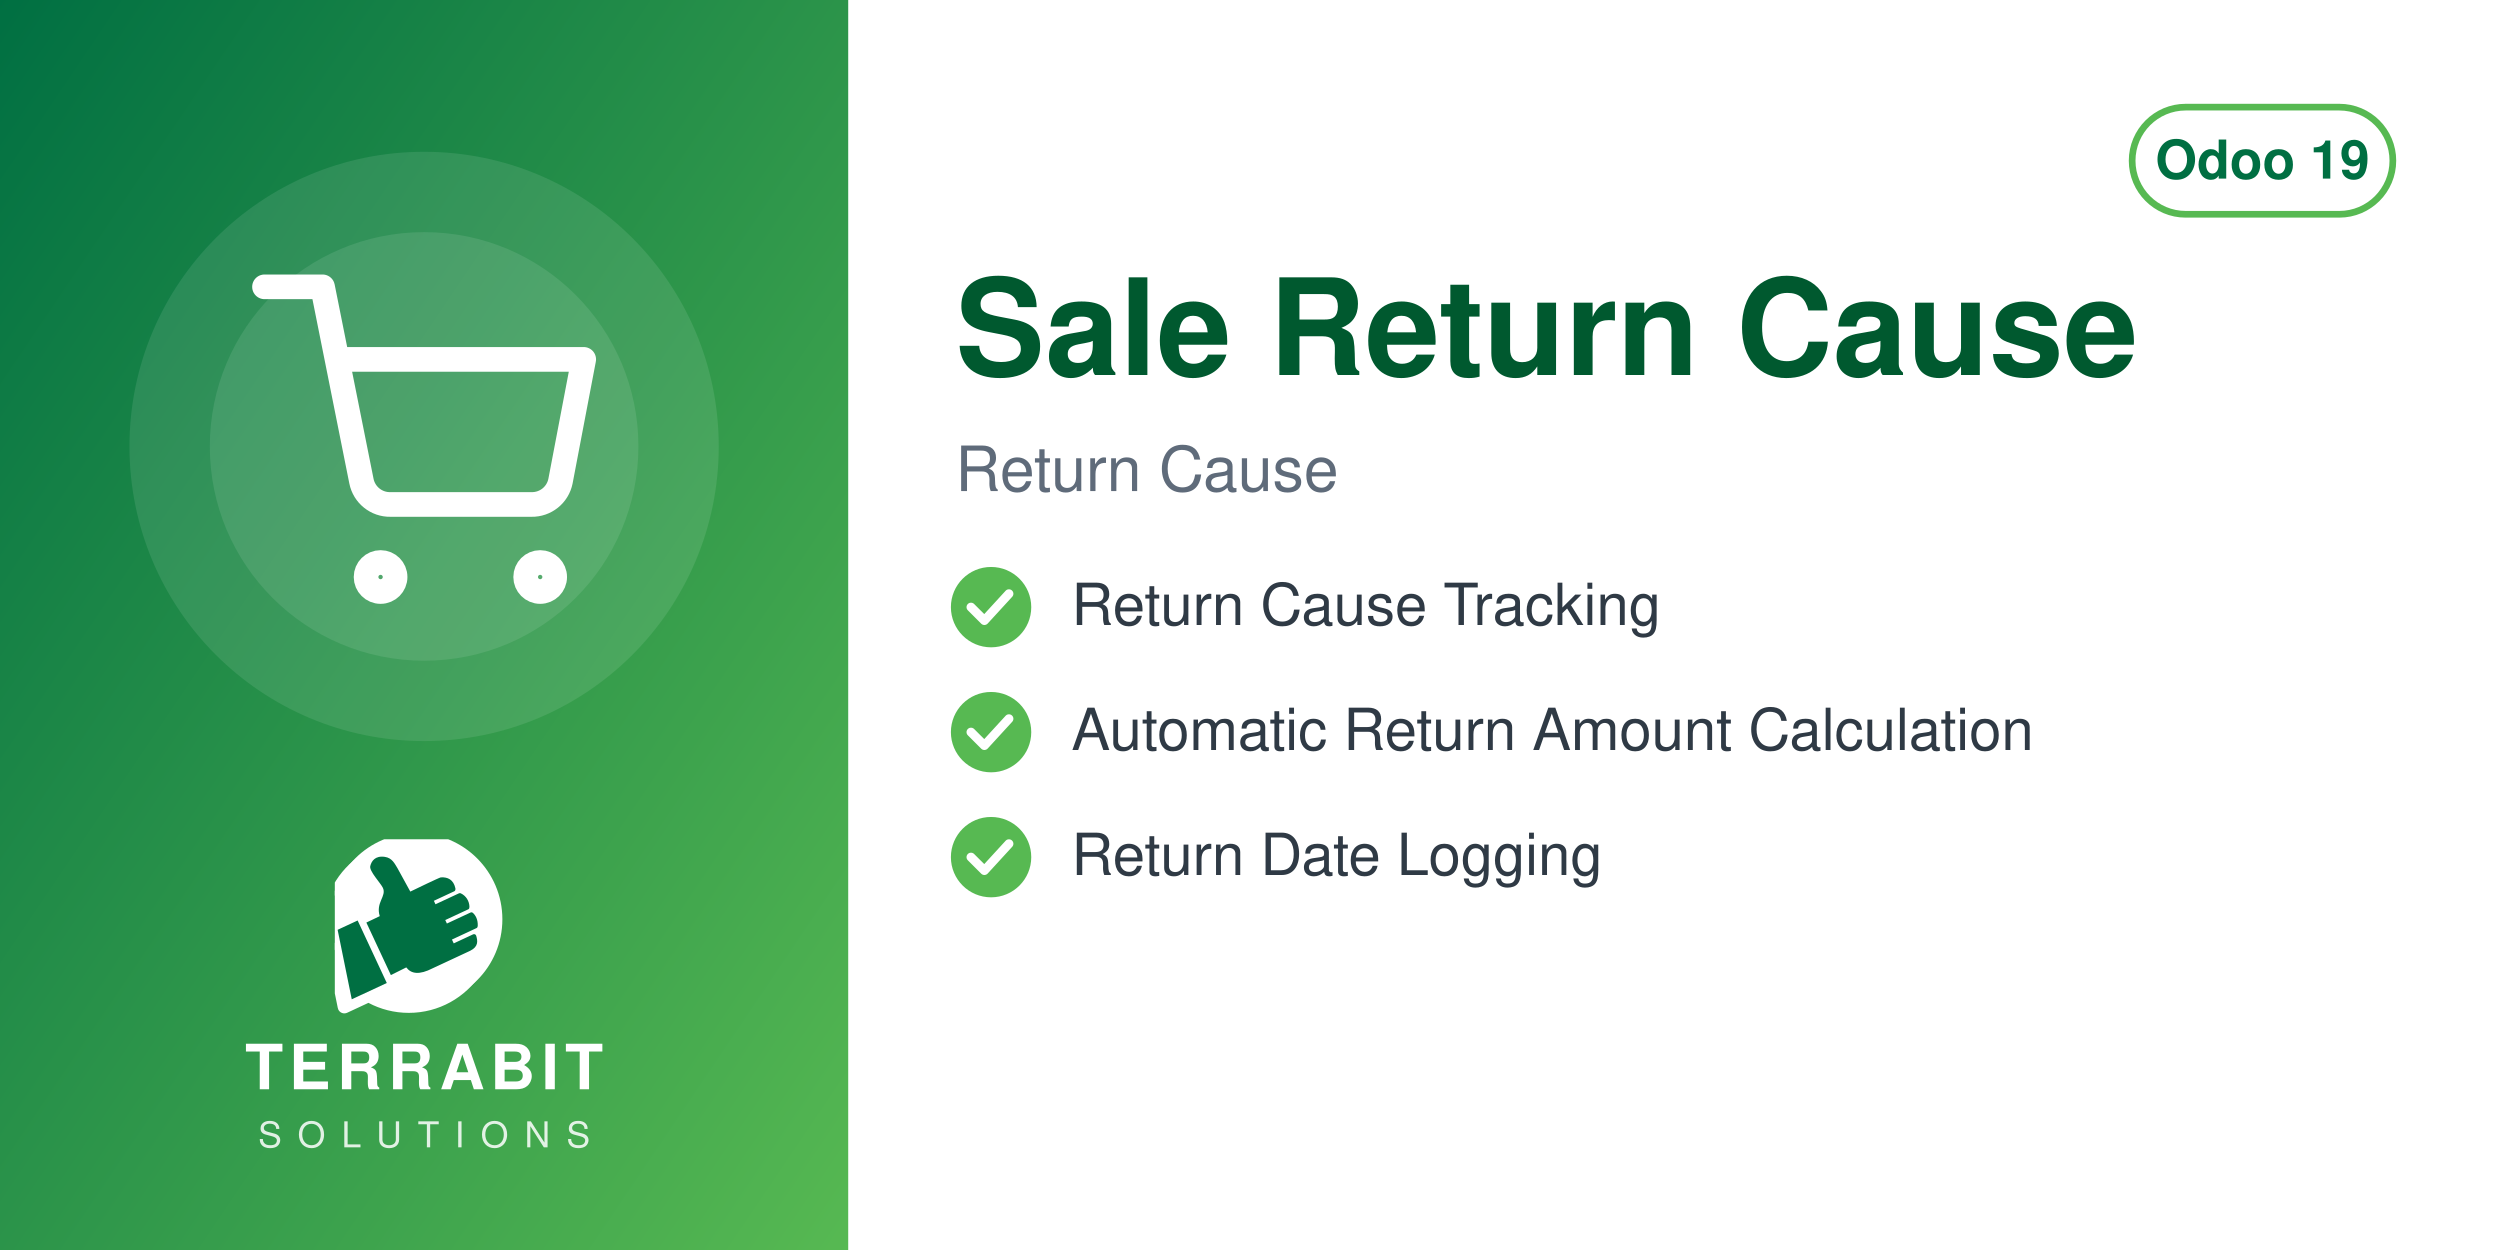
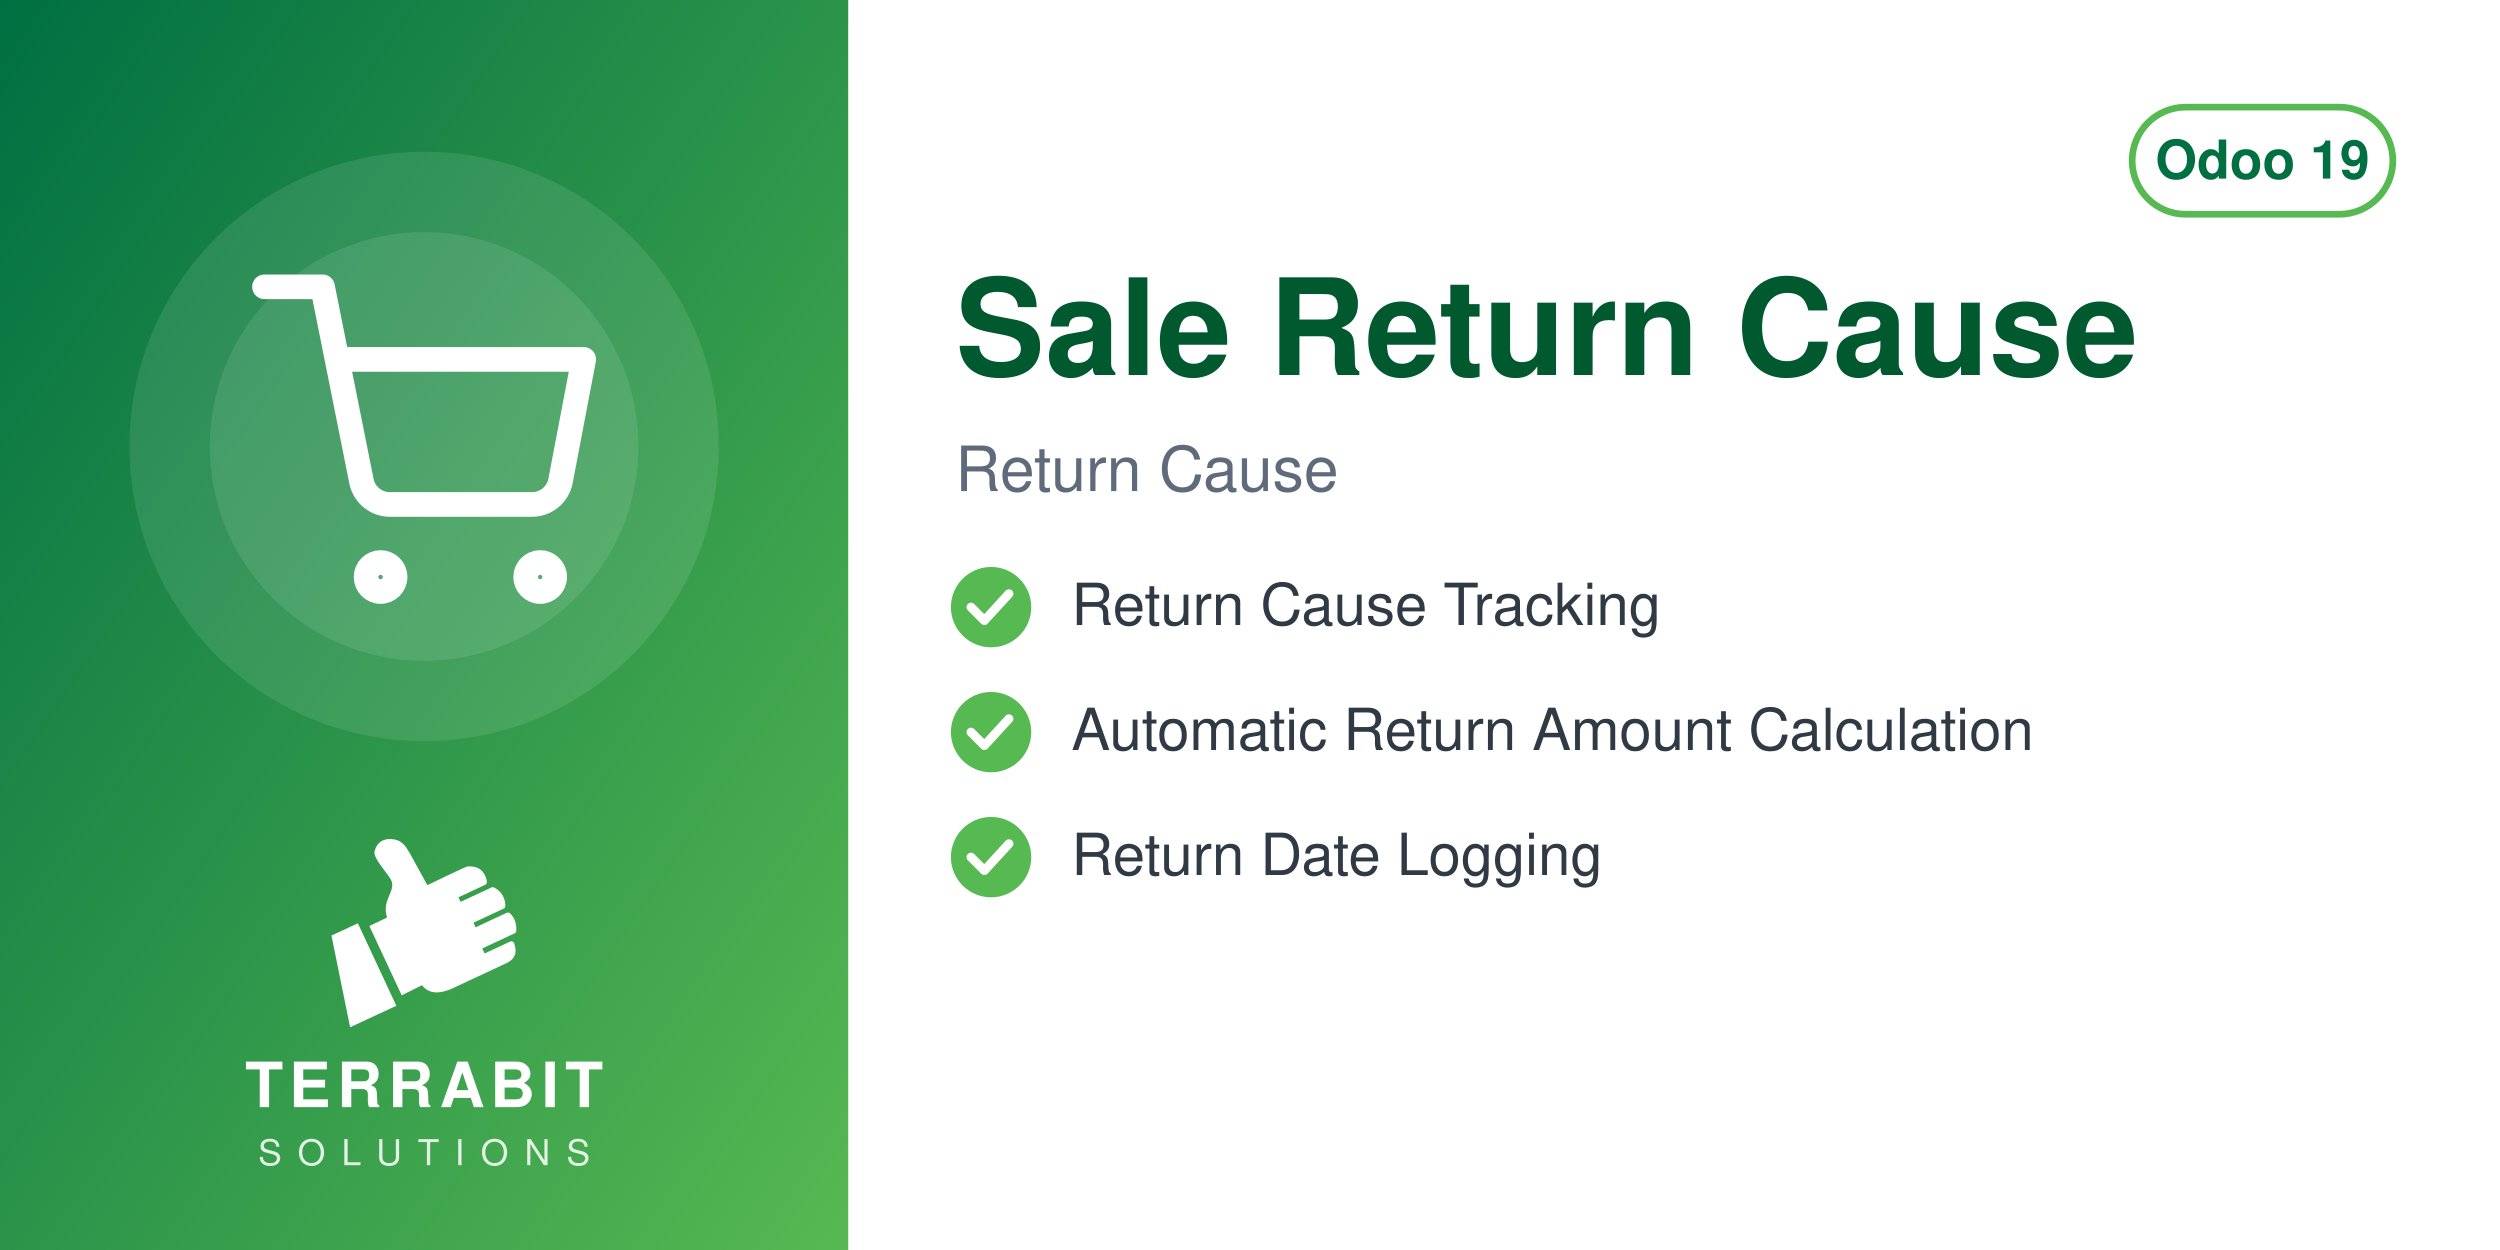
<svg xmlns="http://www.w3.org/2000/svg" width="560" height="280" viewBox="0 0 560 280">
  <defs>
    <linearGradient id="g" x1="0" y1="0" x2="1" y2="1">
      <stop offset="0" stop-color="#006F42" />
      <stop offset="1" stop-color="#57B952" />
    </linearGradient>
  </defs>
  <rect width="560" height="280" fill="#FFFFFF" />
  <rect width="190" height="280" fill="url(#g)" />
  <circle cx="95.0" cy="100" r="66" fill="white" opacity="0.10" />
  <circle cx="95.0" cy="100" r="48" fill="white" opacity="0.10" />
  <svg x="56.0" y="61.0" width="78" height="78" viewBox="0 0 24 24">
    <g fill="none" stroke="white" stroke-width="1.7" stroke-linecap="round" stroke-linejoin="round">
      <circle cx="9" cy="21" r="1" />
      <circle cx="20" cy="21" r="1" />
      <path d="M1 1h4l2.68 13.39a2 2 0 0 0 2 1.61h9.72a2 2 0 0 0 2-1.61L23 6H6" />
    </g>
  </svg>
-   <svg x="75.0" y="188" width="40" height="40" viewBox="4150 2350 3900 3800" preserveAspectRatio="xMidYMid meet">
-     <path fill="#FFFFFF" d="M7338.82 5241.89c-336.4,511.49 -915.39,849.23 -1573.35,849.23 -318.43,0 -618.3,-79.19 -881.23,-218.8l-465.06 216.37c-72.83,33.95 -159.37,2.44 -193.35,-70.37 -5.59,-12.01 -9.4,-24.39 -11.54,-36.85l-247.52 -1217.33c-54.07,-175.41 -83.21,-361.76 -83.21,-554.92 0,-657.98 337.78,-1237 849.31,-1573.39 -400.37,339.2 -654.6,845.59 -654.6,1411.43 0,184.82 27.28,368.48 81.7,545.13l0.48 1.54 247.97 1219.53 0.08 0.48c1.71,9.89 4.72,19.5 8.96,28.59 26.29,56.38 93.5,80.75 149.87,54.52l479.82 -223.25 14.39 7.64c267.26,141.92 563.34,214.99 865.9,214.99 565.81,0 1072.18,-254.2 1411.38,-654.54z" />
-     <path fill="#FFFFFF" d="M5927.44 2165.35c1039.34,0 1881.91,842.57 1881.91,1881.91 0,1039.34 -842.57,1881.89 -1881.91,1881.89 -318.43,0 -618.33,-79.2 -881.24,-218.81l-465.06 216.38c-72.81,33.95 -159.37,2.44 -193.34,-70.36 -5.59,-12.01 -9.41,-24.4 -11.55,-36.86l-247.56 -1217.47c-54.04,-175.36 -83.16,-361.66 -83.16,-554.76 0,-1039.34 842.56,-1881.91 1881.9,-1881.91z" />
-     <path fill="#006F42" d="M4648.32 4073.59l636.59 1365.17 -765.09 355.96 -308.63 -1517.87 437.13 -203.26zm725.61 1192.32l336.75 -167.88c105.65,140.85 282.69,170.72 576.82,18.8l819.92 -382.33c181.4,-90.13 164.26,-214.57 130.07,-328.43 -4.28,-14.25 -13.68,-24.81 -27.34,-30.7 -13.67,-5.89 -27.61,-5.11 -41.09,1.18l-422.32 196.93 -39.04 -83.72 538.07 -250.91c16.64,-7.76 24.7,-27.69 25.58,-46.04 6.48,-134.33 -44.36,-230.89 -105.84,-285.23 -15.2,-13.44 -35.71,-15.59 -54.12,-7l-513.92 239.64 -35.6 -76.34 506.31 -236.1c17.69,-8.25 22.52,-36.93 21.83,-56.45 -4.1,-117.31 -67.62,-232.74 -187.72,-290.66 -13.94,-6.72 -28.64,-6.36 -42.69,0.19l-511.21 238.38 -35.37 -75.86 448.98 -209.36c20.44,-9.53 25.81,-42.28 21.02,-64.32 -41.02,-189.07 -167.92,-247.8 -318.14,-237.87 -29.39,1.94 -589.86,273.16 -665.95,310.54l-281.84 -513.57c-59.06,-93.13 -112.7,-221.7 -276.47,-245.13 -211.24,-30.22 -291.56,94.38 -316.89,203.13 -25.32,108.75 223.84,365.99 276.05,473.69 85.52,184.27 -161.86,318.11 -68.41,617.99l-292.54 139.94 535.09 1147.51z" />
+   <svg x="72.0" y="186" width="46" height="46" viewBox="4045 2535 3400 3400" preserveAspectRatio="xMidYMid meet">
+     <path fill="#FFFFFF" d="M4648.32 4073.59l636.59 1365.17 -765.09 355.96 -308.63 -1517.87 437.13 -203.26zm725.61 1192.32l336.75 -167.88c105.65,140.85 282.69,170.72 576.82,18.8l819.92 -382.33c181.4,-90.13 164.26,-214.57 130.07,-328.43 -4.28,-14.25 -13.68,-24.81 -27.34,-30.7 -13.67,-5.89 -27.61,-5.11 -41.09,1.18l-422.32 196.93 -39.04 -83.72 538.07 -250.91c16.64,-7.76 24.7,-27.69 25.58,-46.04 6.48,-134.33 -44.36,-230.89 -105.84,-285.23 -15.2,-13.44 -35.71,-15.59 -54.12,-7l-513.92 239.64 -35.6 -76.34 506.31 -236.1c17.69,-8.25 22.52,-36.93 21.83,-56.45 -4.1,-117.31 -67.62,-232.74 -187.72,-290.66 -13.94,-6.72 -28.64,-6.36 -42.69,0.19l-511.21 238.38 -35.37 -75.86 448.98 -209.36c20.44,-9.53 25.81,-42.28 21.02,-64.32 -41.02,-189.07 -167.92,-247.8 -318.14,-237.87 -29.39,1.94 -589.86,273.16 -665.95,310.54l-281.84 -513.57c-59.06,-93.13 -112.7,-221.7 -276.47,-245.13 -211.24,-30.22 -291.56,94.38 -316.89,203.13 -25.32,108.75 223.84,365.99 276.05,473.69 85.52,184.27 -161.86,318.11 -68.41,617.99l-292.54 139.94 535.09 1147.51z" />
  </svg>
-   <text x="95.0" y="244" text-anchor="middle" font-family="Helvetica,Arial,sans-serif" font-size="14" font-weight="800" letter-spacing="1.4" fill="white">TERRABIT</text>
-   <text x="95.0" y="257" text-anchor="middle" font-family="Helvetica,Arial,sans-serif" font-size="8" font-weight="500" letter-spacing="3.6" fill="white" opacity="0.85">SOLUTIONS</text>
+   <text x="95.0" y="248" text-anchor="middle" font-family="Helvetica,Arial,sans-serif" font-size="14" font-weight="800" letter-spacing="1.4" fill="white">TERRABIT</text>
+   <text x="95.0" y="261" text-anchor="middle" font-family="Helvetica,Arial,sans-serif" font-size="8" font-weight="500" letter-spacing="3.6" fill="white" opacity="0.85">SOLUTIONS</text>
  <g>
    <rect x="477.6" y="24" width="58.4" height="24" rx="12" fill="none" stroke="#57B952" stroke-width="1.5" />
    <text x="506.8" y="40" text-anchor="middle" font-family="Helvetica,Arial,sans-serif" font-size="12" font-weight="700" fill="#006F42">Odoo 19</text>
  </g>
  <text x="214" y="84" font-family="Helvetica,Arial,sans-serif" font-size="30" font-weight="700" fill="#00592F">Sale Return Cause</text>
  <text x="214" y="110" font-family="Helvetica,Arial,sans-serif" font-size="14" fill="#5F6B7A">Return Cause</text>
  <circle cx="222" cy="136" r="9" fill="#57B952" />
  <path d="M217.5 136 l3 3 l5.5 -6" fill="none" stroke="white" stroke-width="2" stroke-linecap="round" stroke-linejoin="round" />
  <text x="240" y="140" font-family="Helvetica,Arial,sans-serif" font-size="13" fill="#2F3A45">Return Cause Tracking</text>
  <circle cx="222" cy="164" r="9" fill="#57B952" />
  <path d="M217.5 164 l3 3 l5.5 -6" fill="none" stroke="white" stroke-width="2" stroke-linecap="round" stroke-linejoin="round" />
  <text x="240" y="168" font-family="Helvetica,Arial,sans-serif" font-size="13" fill="#2F3A45">Automatic Return Amount Calculation</text>
  <circle cx="222" cy="192" r="9" fill="#57B952" />
  <path d="M217.5 192 l3 3 l5.5 -6" fill="none" stroke="white" stroke-width="2" stroke-linecap="round" stroke-linejoin="round" />
  <text x="240" y="196" font-family="Helvetica,Arial,sans-serif" font-size="13" fill="#2F3A45">Return Date Logging</text>
</svg>
